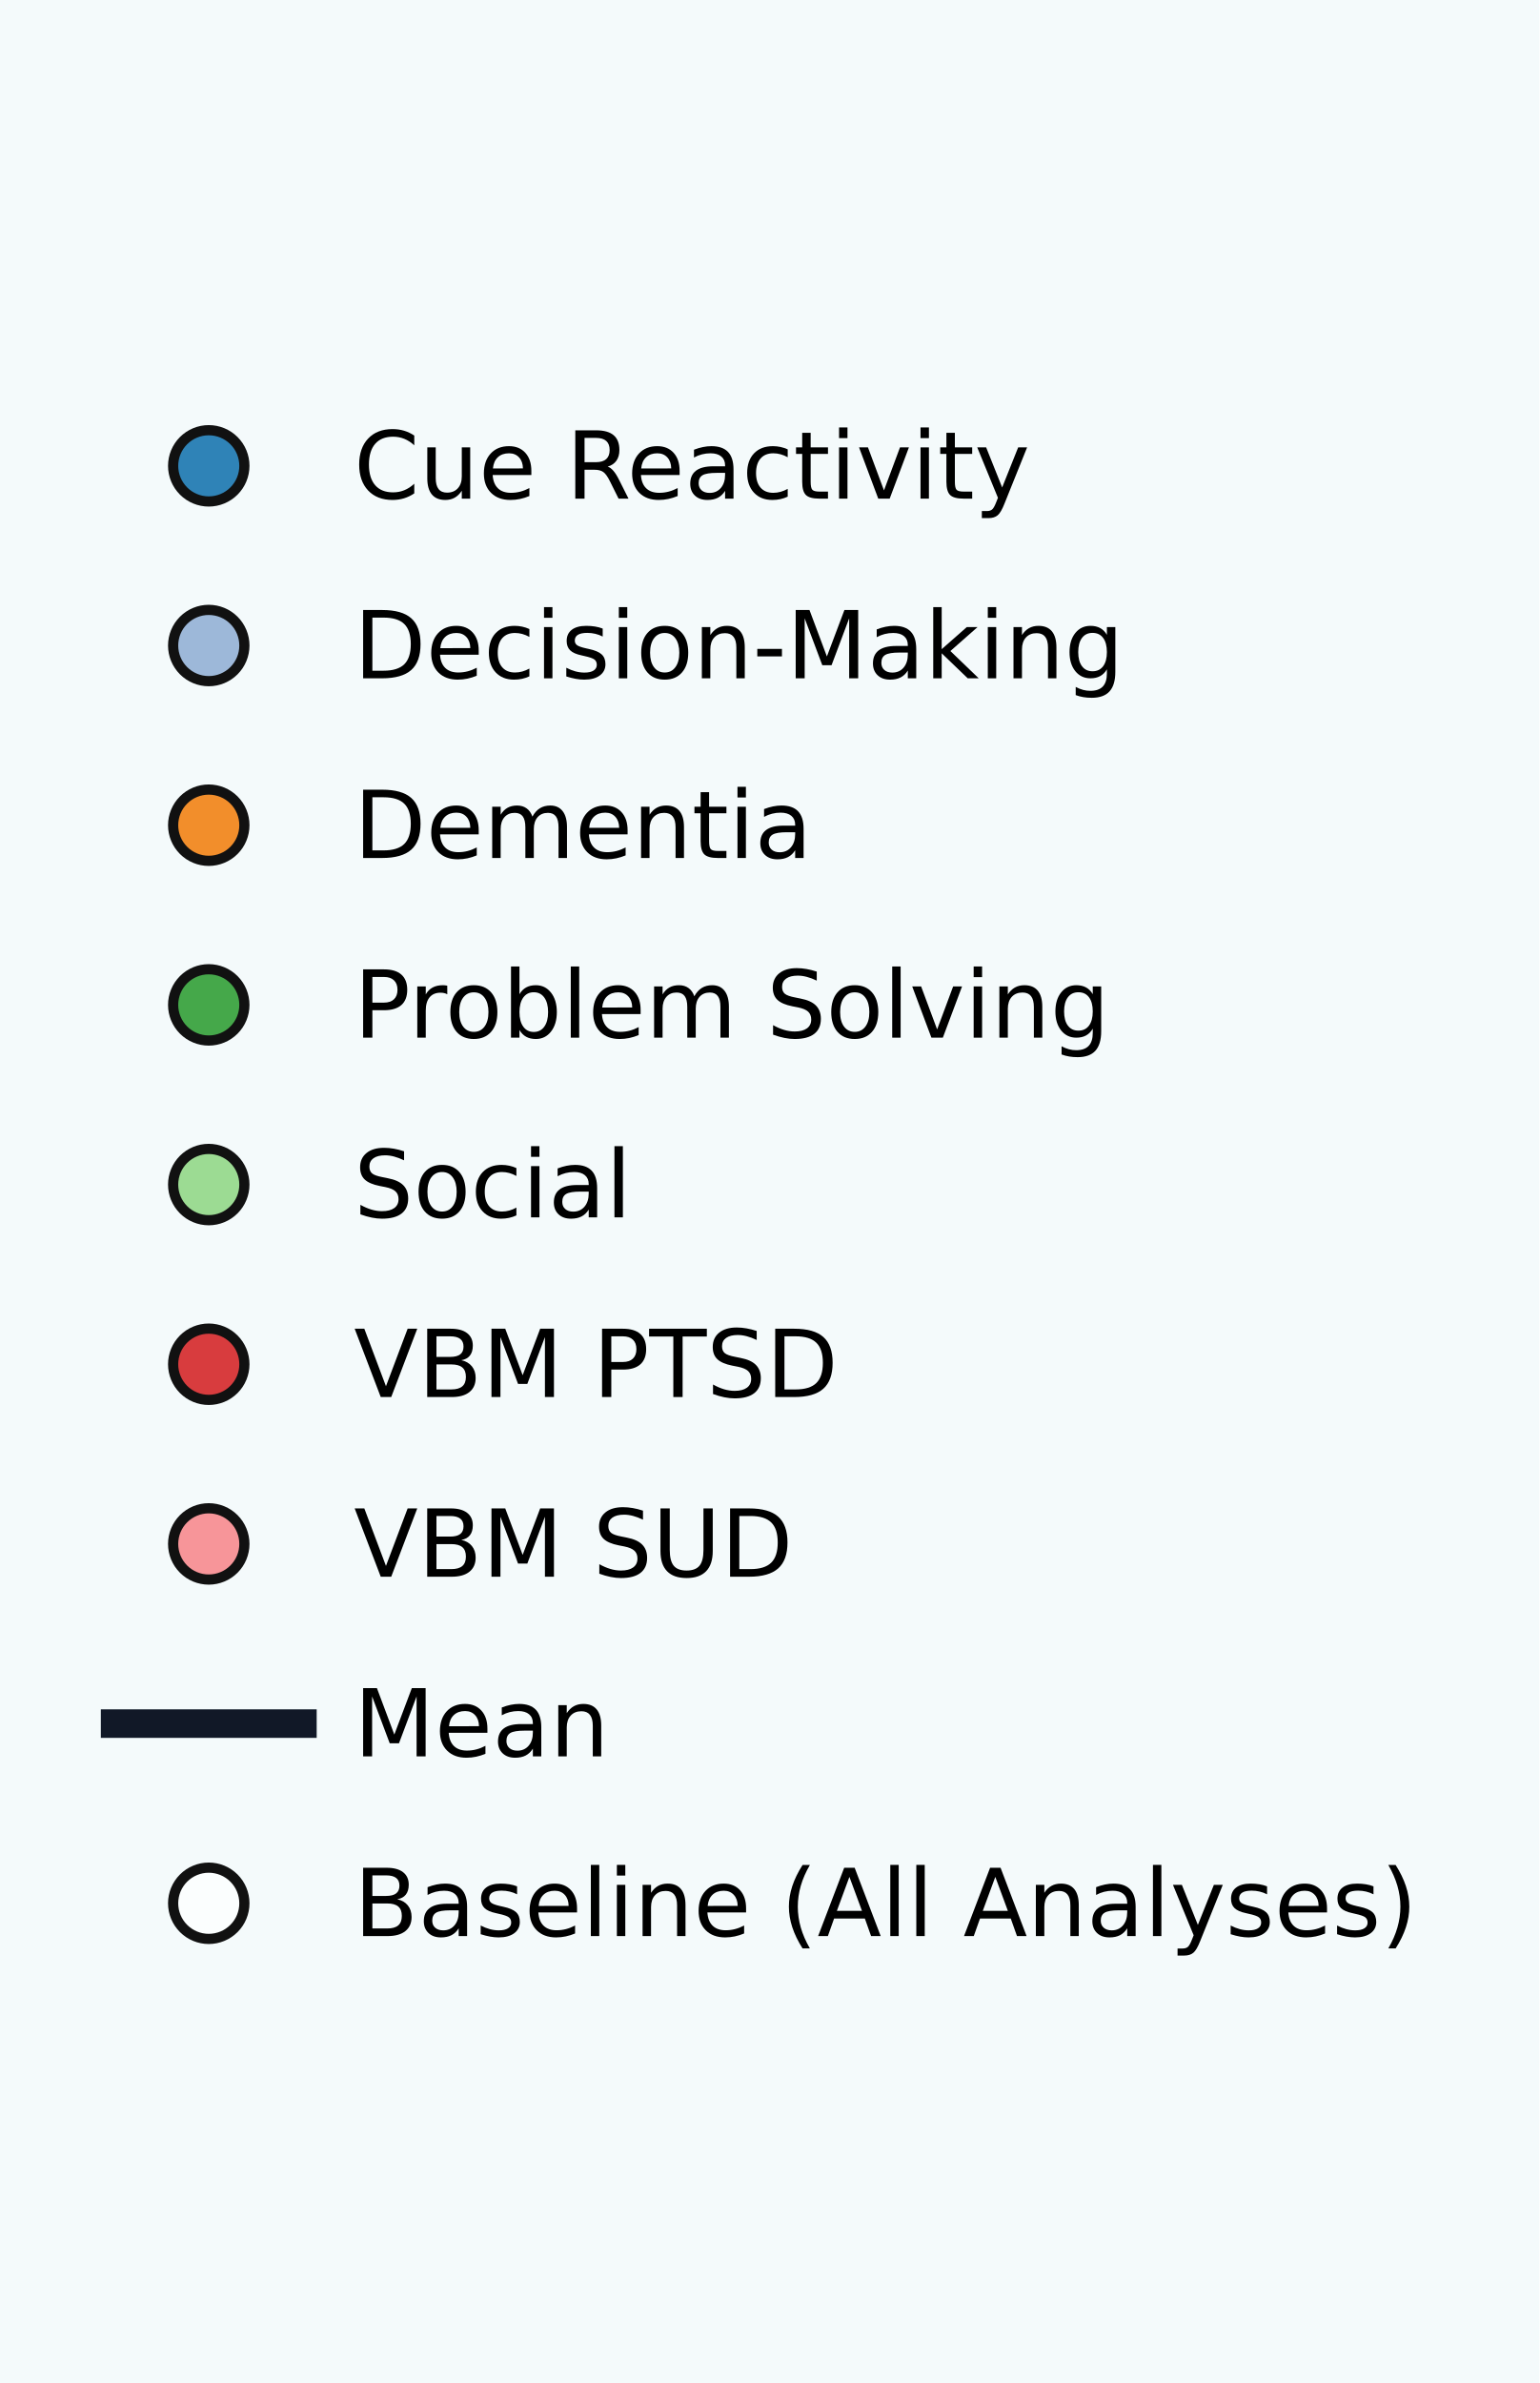
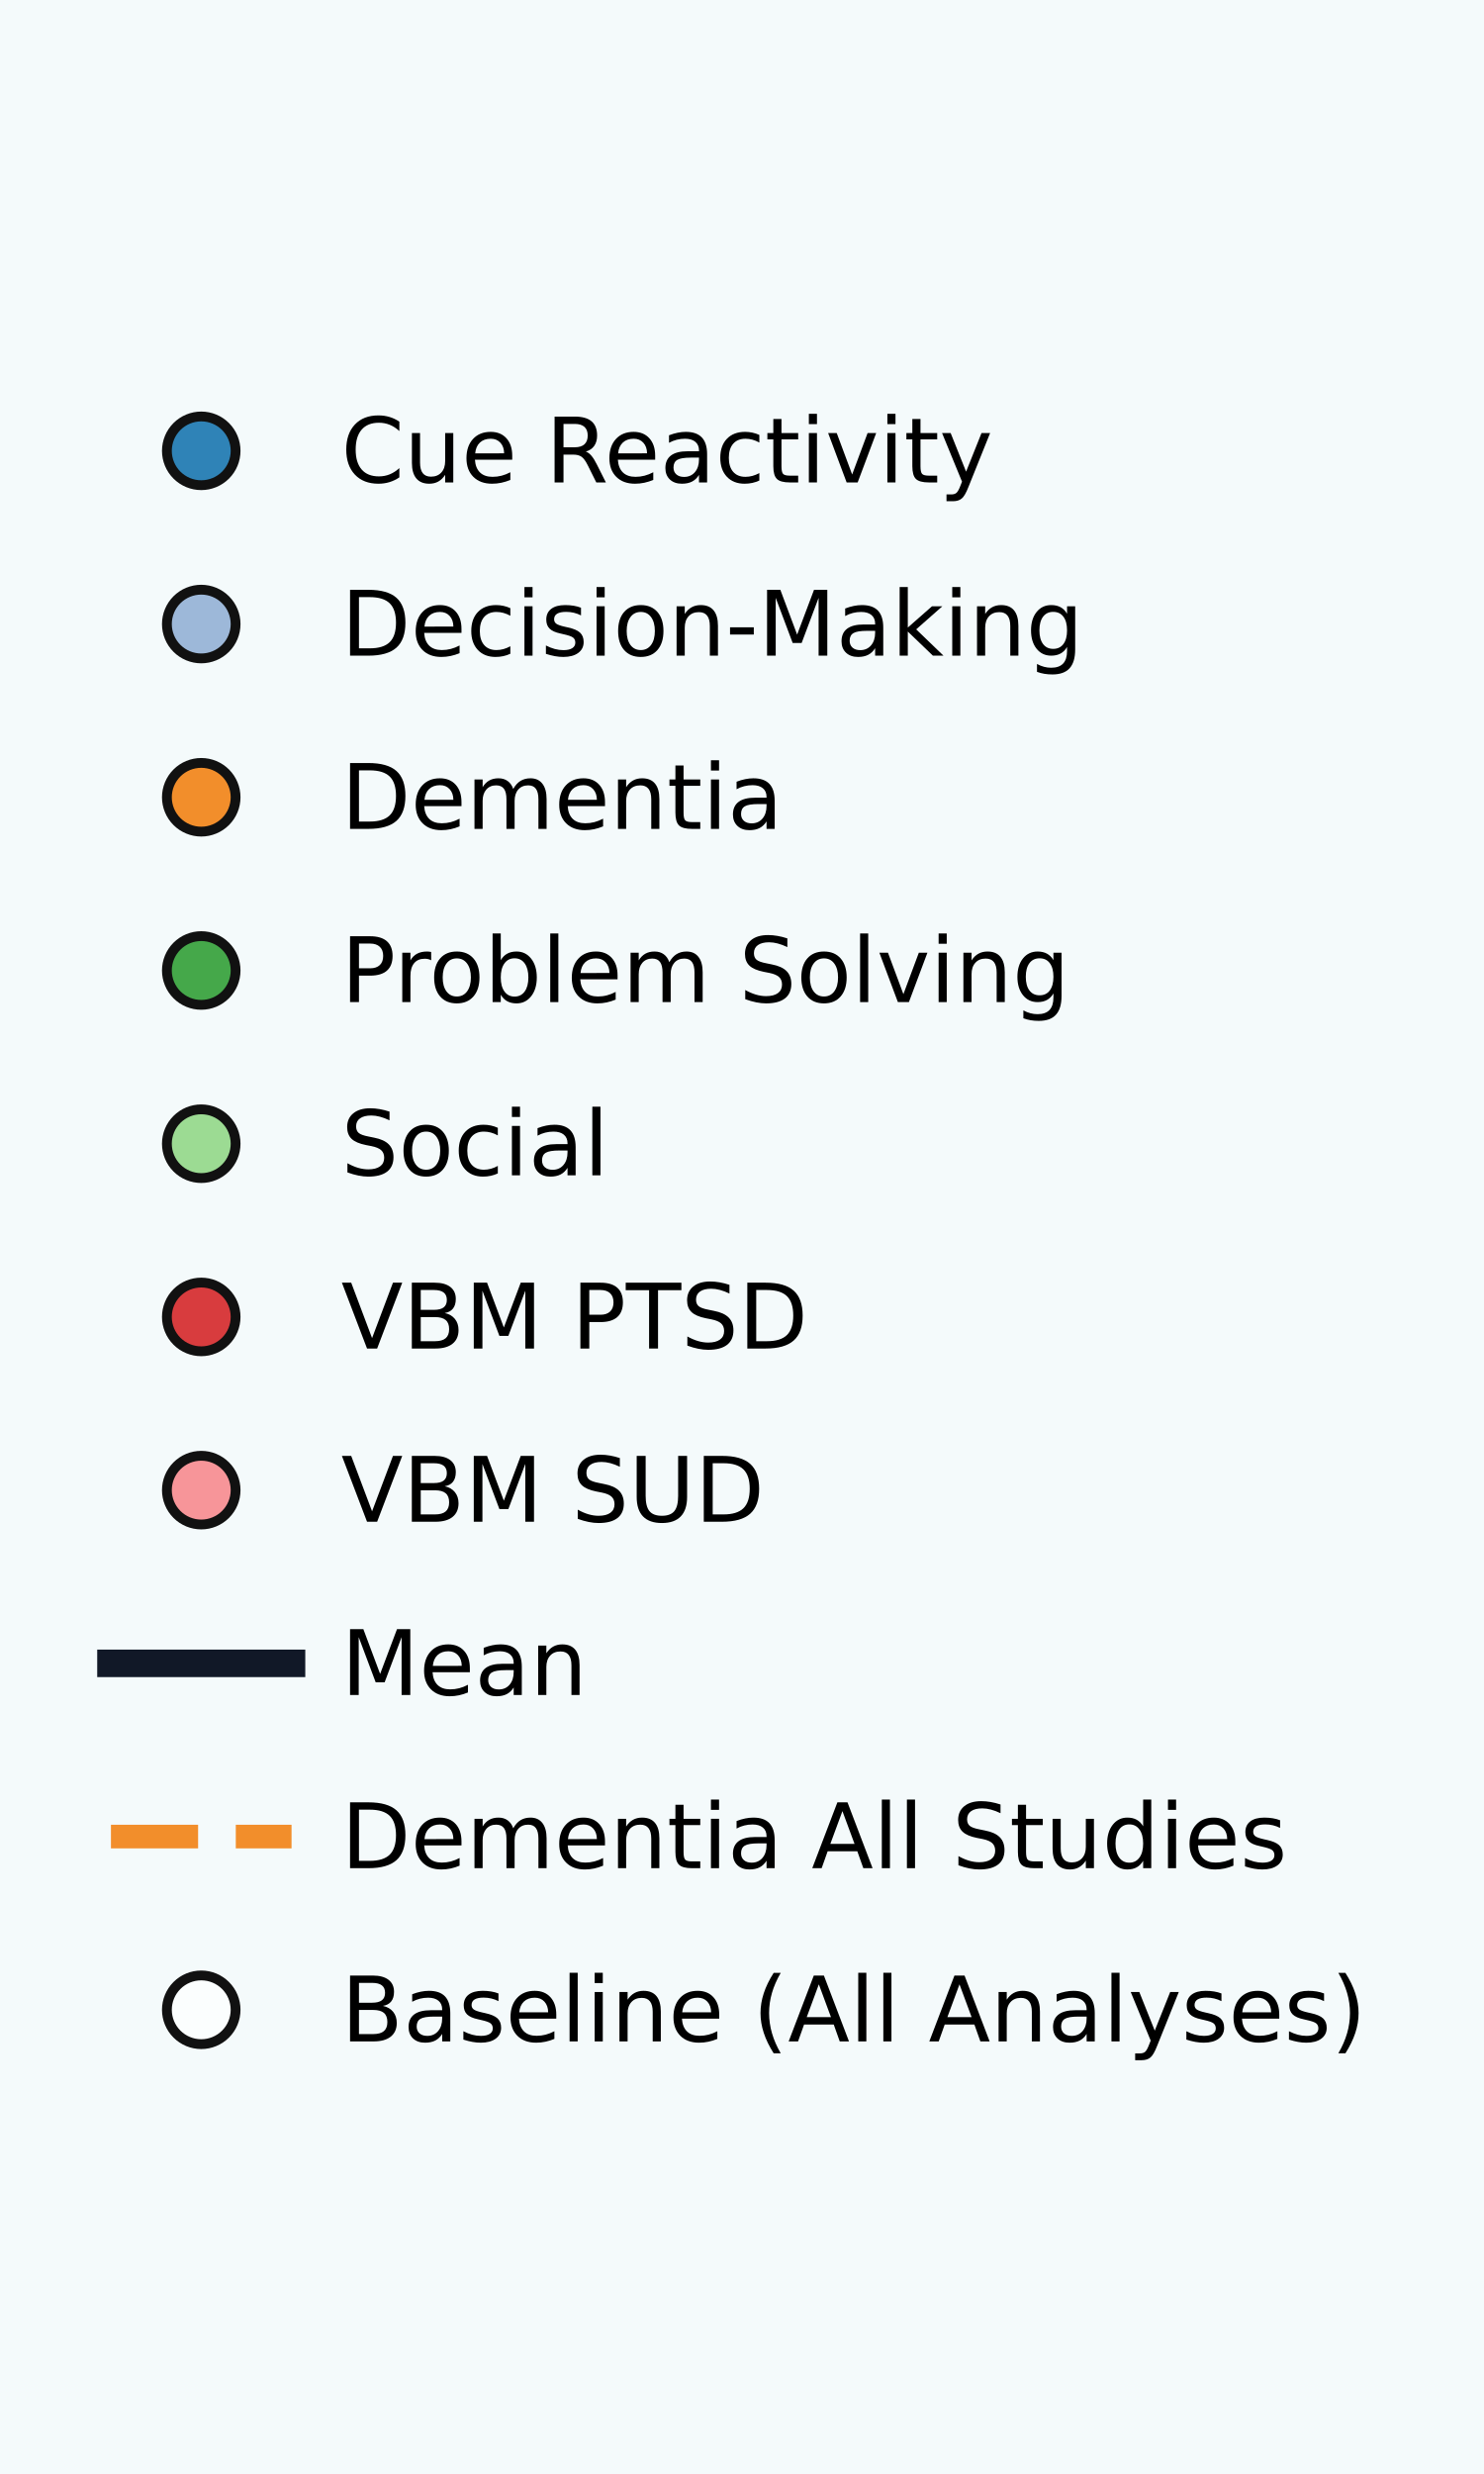
- <svg xmlns="http://www.w3.org/2000/svg" xmlns:xlink="http://www.w3.org/1999/xlink" width="151.2pt" height="234pt" viewBox="0 0 151.2 234" version="1.1">
+ <svg xmlns="http://www.w3.org/2000/svg" xmlns:xlink="http://www.w3.org/1999/xlink" width="151.2pt" height="252pt" viewBox="0 0 151.2 252" version="1.1">
  <defs>
    <style type="text/css">*{stroke-linejoin: round; stroke-linecap: butt}</style>
  </defs>
  <g id="figure_1">
    <g id="patch_1">
-       <path d="M 0 234  L 151.2 234  L 151.2 0  L 0 0  z " style="fill: #f4fafb" />
+       <path d="M 0 252  L 151.2 252  L 151.2 0  L 0 0  z " style="fill: #f4fafb" />
    </g>
    <g id="axes_1">
      <g id="legend_1">
        <g id="line2d_1">
          <defs>
-             <path id="md9550d5d3c" d="M 0 3.5  C 0.928 3.5 1.819 3.131 2.475 2.475  C 3.131 1.819 3.5 0.928 3.5 0  C 3.5 -0.928 3.131 -1.819 2.475 -2.475  C 1.819 -3.131 0.928 -3.5 0 -3.5  C -0.928 -3.5 -1.819 -3.131 -2.475 -2.475  C -3.131 -1.819 -3.5 -0.928 -3.5 0  C -3.5 0.928 -3.131 1.819 -2.475 2.475  C -1.819 3.131 -0.928 3.5 0 3.5  z " style="stroke: #111111" />
-           </defs>
-           <g>
-             <use xlink:href="#md9550d5d3c" x="20.504" y="45.743" style="fill: #2f83b7; stroke: #111111" />
+             <path id="me3ab9b9019" d="M 0 3.5  C 0.928 3.5 1.819 3.131 2.475 2.475  C 3.131 1.819 3.5 0.928 3.5 0  C 3.5 -0.928 3.131 -1.819 2.475 -2.475  C 1.819 -3.131 0.928 -3.5 0 -3.5  C -0.928 -3.5 -1.819 -3.131 -2.475 -2.475  C -3.131 -1.819 -3.5 -0.928 -3.5 0  C -3.5 0.928 -3.131 1.819 -2.475 2.475  C -1.819 3.131 -0.928 3.5 0 3.5  z " style="stroke: #111111" />
+           </defs>
+           <g>
+             <use xlink:href="#me3ab9b9019" x="20.504" y="45.921" style="fill: #2f83b7; stroke: #111111" />
          </g>
        </g>
        <g id="text_1">
-           <g transform="translate(34.764 48.96312) scale(0.092 -0.092)">
+           <g transform="translate(34.764 49.14119) scale(0.092 -0.092)">
            <defs>
              <path id="DejaVuSans-43" d="M 4122 4306  L 4122 3641  Q 3803 3938 3442 4084  Q 3081 4231 2675 4231  Q 1875 4231 1450 3742  Q 1025 3253 1025 2328  Q 1025 1406 1450 917  Q 1875 428 2675 428  Q 3081 428 3442 575  Q 3803 722 4122 1019  L 4122 359  Q 3791 134 3420 21  Q 3050 -91 2638 -91  Q 1578 -91 968 557  Q 359 1206 359 2328  Q 359 3453 968 4101  Q 1578 4750 2638 4750  Q 3056 4750 3426 4639  Q 3797 4528 4122 4306  z " transform="scale(0.015625)" />
              <path id="DejaVuSans-75" d="M 544 1381  L 544 3500  L 1119 3500  L 1119 1403  Q 1119 906 1312 657  Q 1506 409 1894 409  Q 2359 409 2629 706  Q 2900 1003 2900 1516  L 2900 3500  L 3475 3500  L 3475 0  L 2900 0  L 2900 538  Q 2691 219 2414 64  Q 2138 -91 1772 -91  Q 1169 -91 856 284  Q 544 659 544 1381  z M 1991 3584  L 1991 3584  z " transform="scale(0.015625)" />
              <path id="DejaVuSans-65" d="M 3597 1894  L 3597 1613  L 953 1613  Q 991 1019 1311 708  Q 1631 397 2203 397  Q 2534 397 2845 478  Q 3156 559 3463 722  L 3463 178  Q 3153 47 2828 -22  Q 2503 -91 2169 -91  Q 1331 -91 842 396  Q 353 884 353 1716  Q 353 2575 817 3079  Q 1281 3584 2069 3584  Q 2775 3584 3186 3129  Q 3597 2675 3597 1894  z M 3022 2063  Q 3016 2534 2758 2815  Q 2500 3097 2075 3097  Q 1594 3097 1305 2825  Q 1016 2553 972 2059  L 3022 2063  z " transform="scale(0.015625)" />
              <path id="DejaVuSans-20" transform="scale(0.015625)" />
              <path id="DejaVuSans-52" d="M 2841 2188  Q 3044 2119 3236 1894  Q 3428 1669 3622 1275  L 4263 0  L 3584 0  L 2988 1197  Q 2756 1666 2539 1819  Q 2322 1972 1947 1972  L 1259 1972  L 1259 0  L 628 0  L 628 4666  L 2053 4666  Q 2853 4666 3247 4331  Q 3641 3997 3641 3322  Q 3641 2881 3436 2590  Q 3231 2300 2841 2188  z M 1259 4147  L 1259 2491  L 2053 2491  Q 2509 2491 2742 2702  Q 2975 2913 2975 3322  Q 2975 3731 2742 3939  Q 2509 4147 2053 4147  L 1259 4147  z " transform="scale(0.015625)" />
              <path id="DejaVuSans-61" d="M 2194 1759  Q 1497 1759 1228 1600  Q 959 1441 959 1056  Q 959 750 1161 570  Q 1363 391 1709 391  Q 2188 391 2477 730  Q 2766 1069 2766 1631  L 2766 1759  L 2194 1759  z M 3341 1997  L 3341 0  L 2766 0  L 2766 531  Q 2569 213 2275 61  Q 1981 -91 1556 -91  Q 1019 -91 701 211  Q 384 513 384 1019  Q 384 1609 779 1909  Q 1175 2209 1959 2209  L 2766 2209  L 2766 2266  Q 2766 2663 2505 2880  Q 2244 3097 1772 3097  Q 1472 3097 1187 3025  Q 903 2953 641 2809  L 641 3341  Q 956 3463 1253 3523  Q 1550 3584 1831 3584  Q 2591 3584 2966 3190  Q 3341 2797 3341 1997  z " transform="scale(0.015625)" />
              <path id="DejaVuSans-63" d="M 3122 3366  L 3122 2828  Q 2878 2963 2633 3030  Q 2388 3097 2138 3097  Q 1578 3097 1268 2742  Q 959 2388 959 1747  Q 959 1106 1268 751  Q 1578 397 2138 397  Q 2388 397 2633 464  Q 2878 531 3122 666  L 3122 134  Q 2881 22 2623 -34  Q 2366 -91 2075 -91  Q 1284 -91 818 406  Q 353 903 353 1747  Q 353 2603 823 3093  Q 1294 3584 2113 3584  Q 2378 3584 2631 3529  Q 2884 3475 3122 3366  z " transform="scale(0.015625)" />
              <path id="DejaVuSans-74" d="M 1172 4494  L 1172 3500  L 2356 3500  L 2356 3053  L 1172 3053  L 1172 1153  Q 1172 725 1289 603  Q 1406 481 1766 481  L 2356 481  L 2356 0  L 1766 0  Q 1100 0 847 248  Q 594 497 594 1153  L 594 3053  L 172 3053  L 172 3500  L 594 3500  L 594 4494  L 1172 4494  z " transform="scale(0.015625)" />
              <path id="DejaVuSans-69" d="M 603 3500  L 1178 3500  L 1178 0  L 603 0  L 603 3500  z M 603 4863  L 1178 4863  L 1178 4134  L 603 4134  L 603 4863  z " transform="scale(0.015625)" />
              <path id="DejaVuSans-76" d="M 191 3500  L 800 3500  L 1894 563  L 2988 3500  L 3597 3500  L 2284 0  L 1503 0  L 191 3500  z " transform="scale(0.015625)" />
              <path id="DejaVuSans-79" d="M 2059 -325  Q 1816 -950 1584 -1140  Q 1353 -1331 966 -1331  L 506 -1331  L 506 -850  L 844 -850  Q 1081 -850 1212 -737  Q 1344 -625 1503 -206  L 1606 56  L 191 3500  L 800 3500  L 1894 763  L 2988 3500  L 3597 3500  L 2059 -325  z " transform="scale(0.015625)" />
            </defs>
            <use xlink:href="#DejaVuSans-43" />
            <use xlink:href="#DejaVuSans-75" transform="translate(69.82422 0)" />
            <use xlink:href="#DejaVuSans-65" transform="translate(133.2031 0)" />
            <use xlink:href="#DejaVuSans-20" transform="translate(194.7266 0)" />
            <use xlink:href="#DejaVuSans-52" transform="translate(226.5137 0)" />
            <use xlink:href="#DejaVuSans-65" transform="translate(291.4961 0)" />
            <use xlink:href="#DejaVuSans-61" transform="translate(353.0195 0)" />
            <use xlink:href="#DejaVuSans-63" transform="translate(414.2988 0)" />
            <use xlink:href="#DejaVuSans-74" transform="translate(469.2793 0)" />
            <use xlink:href="#DejaVuSans-69" transform="translate(508.4883 0)" />
            <use xlink:href="#DejaVuSans-76" transform="translate(536.2715 0)" />
            <use xlink:href="#DejaVuSans-69" transform="translate(595.4512 0)" />
            <use xlink:href="#DejaVuSans-74" transform="translate(623.2344 0)" />
            <use xlink:href="#DejaVuSans-79" transform="translate(662.4434 0)" />
          </g>
        </g>
        <g id="line2d_2">
          <defs>
-             <path id="mf1c9838c5d" d="M 0 3.5  C 0.928 3.5 1.819 3.131 2.475 2.475  C 3.131 1.819 3.5 0.928 3.5 0  C 3.5 -0.928 3.131 -1.819 2.475 -2.475  C 1.819 -3.131 0.928 -3.5 0 -3.5  C -0.928 -3.5 -1.819 -3.131 -2.475 -2.475  C -3.131 -1.819 -3.5 -0.928 -3.5 0  C -3.5 0.928 -3.131 1.819 -2.475 2.475  C -1.819 3.131 -0.928 3.5 0 3.5  z " style="stroke: #111111" />
-           </defs>
-           <g>
-             <use xlink:href="#mf1c9838c5d" x="20.504" y="63.387" style="fill: #9db8d9; stroke: #111111" />
+             <path id="m54cad3ee31" d="M 0 3.5  C 0.928 3.5 1.819 3.131 2.475 2.475  C 3.131 1.819 3.5 0.928 3.5 0  C 3.5 -0.928 3.131 -1.819 2.475 -2.475  C 1.819 -3.131 0.928 -3.5 0 -3.5  C -0.928 -3.5 -1.819 -3.131 -2.475 -2.475  C -3.131 -1.819 -3.5 -0.928 -3.5 0  C -3.5 0.928 -3.131 1.819 -2.475 2.475  C -1.819 3.131 -0.928 3.5 0 3.5  z " style="stroke: #111111" />
+           </defs>
+           <g>
+             <use xlink:href="#m54cad3ee31" x="20.504" y="63.565" style="fill: #9db8d9; stroke: #111111" />
          </g>
        </g>
        <g id="text_2">
-           <g transform="translate(34.764 66.607) scale(0.092 -0.092)">
+           <g transform="translate(34.764 66.78506) scale(0.092 -0.092)">
            <defs>
              <path id="DejaVuSans-44" d="M 1259 4147  L 1259 519  L 2022 519  Q 2988 519 3436 956  Q 3884 1394 3884 2338  Q 3884 3275 3436 3711  Q 2988 4147 2022 4147  L 1259 4147  z M 628 4666  L 1925 4666  Q 3281 4666 3915 4102  Q 4550 3538 4550 2338  Q 4550 1131 3912 565  Q 3275 0 1925 0  L 628 0  L 628 4666  z " transform="scale(0.015625)" />
              <path id="DejaVuSans-73" d="M 2834 3397  L 2834 2853  Q 2591 2978 2328 3040  Q 2066 3103 1784 3103  Q 1356 3103 1142 2972  Q 928 2841 928 2578  Q 928 2378 1081 2264  Q 1234 2150 1697 2047  L 1894 2003  Q 2506 1872 2764 1633  Q 3022 1394 3022 966  Q 3022 478 2636 193  Q 2250 -91 1575 -91  Q 1294 -91 989 -36  Q 684 19 347 128  L 347 722  Q 666 556 975 473  Q 1284 391 1588 391  Q 1994 391 2212 530  Q 2431 669 2431 922  Q 2431 1156 2273 1281  Q 2116 1406 1581 1522  L 1381 1569  Q 847 1681 609 1914  Q 372 2147 372 2553  Q 372 3047 722 3315  Q 1072 3584 1716 3584  Q 2034 3584 2315 3537  Q 2597 3491 2834 3397  z " transform="scale(0.015625)" />
              <path id="DejaVuSans-6f" d="M 1959 3097  Q 1497 3097 1228 2736  Q 959 2375 959 1747  Q 959 1119 1226 758  Q 1494 397 1959 397  Q 2419 397 2687 759  Q 2956 1122 2956 1747  Q 2956 2369 2687 2733  Q 2419 3097 1959 3097  z M 1959 3584  Q 2709 3584 3137 3096  Q 3566 2609 3566 1747  Q 3566 888 3137 398  Q 2709 -91 1959 -91  Q 1206 -91 779 398  Q 353 888 353 1747  Q 353 2609 779 3096  Q 1206 3584 1959 3584  z " transform="scale(0.015625)" />
              <path id="DejaVuSans-6e" d="M 3513 2113  L 3513 0  L 2938 0  L 2938 2094  Q 2938 2591 2744 2837  Q 2550 3084 2163 3084  Q 1697 3084 1428 2787  Q 1159 2491 1159 1978  L 1159 0  L 581 0  L 581 3500  L 1159 3500  L 1159 2956  Q 1366 3272 1645 3428  Q 1925 3584 2291 3584  Q 2894 3584 3203 3211  Q 3513 2838 3513 2113  z " transform="scale(0.015625)" />
              <path id="DejaVuSans-2d" d="M 313 2009  L 1997 2009  L 1997 1497  L 313 1497  L 313 2009  z " transform="scale(0.015625)" />
              <path id="DejaVuSans-4d" d="M 628 4666  L 1569 4666  L 2759 1491  L 3956 4666  L 4897 4666  L 4897 0  L 4281 0  L 4281 4097  L 3078 897  L 2444 897  L 1241 4097  L 1241 0  L 628 0  L 628 4666  z " transform="scale(0.015625)" />
              <path id="DejaVuSans-6b" d="M 581 4863  L 1159 4863  L 1159 1991  L 2875 3500  L 3609 3500  L 1753 1863  L 3688 0  L 2938 0  L 1159 1709  L 1159 0  L 581 0  L 581 4863  z " transform="scale(0.015625)" />
              <path id="DejaVuSans-67" d="M 2906 1791  Q 2906 2416 2648 2759  Q 2391 3103 1925 3103  Q 1463 3103 1205 2759  Q 947 2416 947 1791  Q 947 1169 1205 825  Q 1463 481 1925 481  Q 2391 481 2648 825  Q 2906 1169 2906 1791  z M 3481 434  Q 3481 -459 3084 -895  Q 2688 -1331 1869 -1331  Q 1566 -1331 1297 -1286  Q 1028 -1241 775 -1147  L 775 -588  Q 1028 -725 1275 -790  Q 1522 -856 1778 -856  Q 2344 -856 2625 -561  Q 2906 -266 2906 331  L 2906 616  Q 2728 306 2450 153  Q 2172 0 1784 0  Q 1141 0 747 490  Q 353 981 353 1791  Q 353 2603 747 3093  Q 1141 3584 1784 3584  Q 2172 3584 2450 3431  Q 2728 3278 2906 2969  L 2906 3500  L 3481 3500  L 3481 434  z " transform="scale(0.015625)" />
            </defs>
            <use xlink:href="#DejaVuSans-44" />
            <use xlink:href="#DejaVuSans-65" transform="translate(77.00195 0)" />
            <use xlink:href="#DejaVuSans-63" transform="translate(138.5254 0)" />
            <use xlink:href="#DejaVuSans-69" transform="translate(193.5059 0)" />
            <use xlink:href="#DejaVuSans-73" transform="translate(221.2891 0)" />
            <use xlink:href="#DejaVuSans-69" transform="translate(273.3887 0)" />
            <use xlink:href="#DejaVuSans-6f" transform="translate(301.1719 0)" />
            <use xlink:href="#DejaVuSans-6e" transform="translate(362.3535 0)" />
            <use xlink:href="#DejaVuSans-2d" transform="translate(425.7324 0)" />
            <use xlink:href="#DejaVuSans-4d" transform="translate(461.8164 0)" />
            <use xlink:href="#DejaVuSans-61" transform="translate(548.0957 0)" />
            <use xlink:href="#DejaVuSans-6b" transform="translate(609.375 0)" />
            <use xlink:href="#DejaVuSans-69" transform="translate(667.2852 0)" />
            <use xlink:href="#DejaVuSans-6e" transform="translate(695.0684 0)" />
            <use xlink:href="#DejaVuSans-67" transform="translate(758.4473 0)" />
          </g>
        </g>
        <g id="line2d_3">
          <defs>
-             <path id="m63b3b80685" d="M 0 3.5  C 0.928 3.5 1.819 3.131 2.475 2.475  C 3.131 1.819 3.5 0.928 3.5 0  C 3.5 -0.928 3.131 -1.819 2.475 -2.475  C 1.819 -3.131 0.928 -3.5 0 -3.5  C -0.928 -3.5 -1.819 -3.131 -2.475 -2.475  C -3.131 -1.819 -3.5 -0.928 -3.5 0  C -3.5 0.928 -3.131 1.819 -2.475 2.475  C -1.819 3.131 -0.928 3.5 0 3.5  z " style="stroke: #111111" />
-           </defs>
-           <g>
-             <use xlink:href="#m63b3b80685" x="20.504" y="81.031" style="fill: #f28e2b; stroke: #111111" />
+             <path id="m5d118d1ff7" d="M 0 3.5  C 0.928 3.5 1.819 3.131 2.475 2.475  C 3.131 1.819 3.5 0.928 3.5 0  C 3.5 -0.928 3.131 -1.819 2.475 -2.475  C 1.819 -3.131 0.928 -3.5 0 -3.5  C -0.928 -3.5 -1.819 -3.131 -2.475 -2.475  C -3.131 -1.819 -3.5 -0.928 -3.5 0  C -3.5 0.928 -3.131 1.819 -2.475 2.475  C -1.819 3.131 -0.928 3.5 0 3.5  z " style="stroke: #111111" />
+           </defs>
+           <g>
+             <use xlink:href="#m5d118d1ff7" x="20.504" y="81.209" style="fill: #f28e2b; stroke: #111111" />
          </g>
        </g>
        <g id="text_3">
-           <g transform="translate(34.764 84.25087) scale(0.092 -0.092)">
+           <g transform="translate(34.764 84.42894) scale(0.092 -0.092)">
            <defs>
              <path id="DejaVuSans-6d" d="M 3328 2828  Q 3544 3216 3844 3400  Q 4144 3584 4550 3584  Q 5097 3584 5394 3201  Q 5691 2819 5691 2113  L 5691 0  L 5113 0  L 5113 2094  Q 5113 2597 4934 2840  Q 4756 3084 4391 3084  Q 3944 3084 3684 2787  Q 3425 2491 3425 1978  L 3425 0  L 2847 0  L 2847 2094  Q 2847 2600 2669 2842  Q 2491 3084 2119 3084  Q 1678 3084 1418 2786  Q 1159 2488 1159 1978  L 1159 0  L 581 0  L 581 3500  L 1159 3500  L 1159 2956  Q 1356 3278 1631 3431  Q 1906 3584 2284 3584  Q 2666 3584 2933 3390  Q 3200 3197 3328 2828  z " transform="scale(0.015625)" />
            </defs>
            <use xlink:href="#DejaVuSans-44" />
            <use xlink:href="#DejaVuSans-65" transform="translate(77.00195 0)" />
            <use xlink:href="#DejaVuSans-6d" transform="translate(138.5254 0)" />
            <use xlink:href="#DejaVuSans-65" transform="translate(235.9375 0)" />
            <use xlink:href="#DejaVuSans-6e" transform="translate(297.4609 0)" />
            <use xlink:href="#DejaVuSans-74" transform="translate(360.8398 0)" />
            <use xlink:href="#DejaVuSans-69" transform="translate(400.0488 0)" />
            <use xlink:href="#DejaVuSans-61" transform="translate(427.832 0)" />
          </g>
        </g>
        <g id="line2d_4">
          <defs>
-             <path id="m9ace0ee0d7" d="M 0 3.5  C 0.928 3.5 1.819 3.131 2.475 2.475  C 3.131 1.819 3.5 0.928 3.5 0  C 3.5 -0.928 3.131 -1.819 2.475 -2.475  C 1.819 -3.131 0.928 -3.5 0 -3.5  C -0.928 -3.5 -1.819 -3.131 -2.475 -2.475  C -3.131 -1.819 -3.5 -0.928 -3.5 0  C -3.5 0.928 -3.131 1.819 -2.475 2.475  C -1.819 3.131 -0.928 3.5 0 3.5  z " style="stroke: #111111" />
-           </defs>
-           <g>
-             <use xlink:href="#m9ace0ee0d7" x="20.504" y="98.675" style="fill: #45a84a; stroke: #111111" />
+             <path id="m2111436a2d" d="M 0 3.5  C 0.928 3.5 1.819 3.131 2.475 2.475  C 3.131 1.819 3.5 0.928 3.5 0  C 3.5 -0.928 3.131 -1.819 2.475 -2.475  C 1.819 -3.131 0.928 -3.5 0 -3.5  C -0.928 -3.5 -1.819 -3.131 -2.475 -2.475  C -3.131 -1.819 -3.5 -0.928 -3.5 0  C -3.5 0.928 -3.131 1.819 -2.475 2.475  C -1.819 3.131 -0.928 3.5 0 3.5  z " style="stroke: #111111" />
+           </defs>
+           <g>
+             <use xlink:href="#m2111436a2d" x="20.504" y="98.853" style="fill: #45a84a; stroke: #111111" />
          </g>
        </g>
        <g id="text_4">
-           <g transform="translate(34.764 101.8948) scale(0.092 -0.092)">
+           <g transform="translate(34.764 102.0728) scale(0.092 -0.092)">
            <defs>
              <path id="DejaVuSans-50" d="M 1259 4147  L 1259 2394  L 2053 2394  Q 2494 2394 2734 2622  Q 2975 2850 2975 3272  Q 2975 3691 2734 3919  Q 2494 4147 2053 4147  L 1259 4147  z M 628 4666  L 2053 4666  Q 2838 4666 3239 4311  Q 3641 3956 3641 3272  Q 3641 2581 3239 2228  Q 2838 1875 2053 1875  L 1259 1875  L 1259 0  L 628 0  L 628 4666  z " transform="scale(0.015625)" />
              <path id="DejaVuSans-72" d="M 2631 2963  Q 2534 3019 2420 3045  Q 2306 3072 2169 3072  Q 1681 3072 1420 2755  Q 1159 2438 1159 1844  L 1159 0  L 581 0  L 581 3500  L 1159 3500  L 1159 2956  Q 1341 3275 1631 3429  Q 1922 3584 2338 3584  Q 2397 3584 2469 3576  Q 2541 3569 2628 3553  L 2631 2963  z " transform="scale(0.015625)" />
              <path id="DejaVuSans-62" d="M 3116 1747  Q 3116 2381 2855 2742  Q 2594 3103 2138 3103  Q 1681 3103 1420 2742  Q 1159 2381 1159 1747  Q 1159 1113 1420 752  Q 1681 391 2138 391  Q 2594 391 2855 752  Q 3116 1113 3116 1747  z M 1159 2969  Q 1341 3281 1617 3432  Q 1894 3584 2278 3584  Q 2916 3584 3314 3078  Q 3713 2572 3713 1747  Q 3713 922 3314 415  Q 2916 -91 2278 -91  Q 1894 -91 1617 61  Q 1341 213 1159 525  L 1159 0  L 581 0  L 581 4863  L 1159 4863  L 1159 2969  z " transform="scale(0.015625)" />
              <path id="DejaVuSans-6c" d="M 603 4863  L 1178 4863  L 1178 0  L 603 0  L 603 4863  z " transform="scale(0.015625)" />
              <path id="DejaVuSans-53" d="M 3425 4513  L 3425 3897  Q 3066 4069 2747 4153  Q 2428 4238 2131 4238  Q 1616 4238 1336 4038  Q 1056 3838 1056 3469  Q 1056 3159 1242 3001  Q 1428 2844 1947 2747  L 2328 2669  Q 3034 2534 3370 2195  Q 3706 1856 3706 1288  Q 3706 609 3251 259  Q 2797 -91 1919 -91  Q 1588 -91 1214 -16  Q 841 59 441 206  L 441 856  Q 825 641 1194 531  Q 1563 422 1919 422  Q 2459 422 2753 634  Q 3047 847 3047 1241  Q 3047 1584 2836 1778  Q 2625 1972 2144 2069  L 1759 2144  Q 1053 2284 737 2584  Q 422 2884 422 3419  Q 422 4038 858 4394  Q 1294 4750 2059 4750  Q 2388 4750 2728 4690  Q 3069 4631 3425 4513  z " transform="scale(0.015625)" />
            </defs>
            <use xlink:href="#DejaVuSans-50" />
            <use xlink:href="#DejaVuSans-72" transform="translate(58.55273 0)" />
            <use xlink:href="#DejaVuSans-6f" transform="translate(97.41602 0)" />
            <use xlink:href="#DejaVuSans-62" transform="translate(158.5977 0)" />
            <use xlink:href="#DejaVuSans-6c" transform="translate(222.0742 0)" />
            <use xlink:href="#DejaVuSans-65" transform="translate(249.8574 0)" />
            <use xlink:href="#DejaVuSans-6d" transform="translate(311.3809 0)" />
            <use xlink:href="#DejaVuSans-20" transform="translate(408.793 0)" />
            <use xlink:href="#DejaVuSans-53" transform="translate(440.5801 0)" />
            <use xlink:href="#DejaVuSans-6f" transform="translate(504.0566 0)" />
            <use xlink:href="#DejaVuSans-6c" transform="translate(565.2383 0)" />
            <use xlink:href="#DejaVuSans-76" transform="translate(593.0215 0)" />
            <use xlink:href="#DejaVuSans-69" transform="translate(652.2012 0)" />
            <use xlink:href="#DejaVuSans-6e" transform="translate(679.9844 0)" />
            <use xlink:href="#DejaVuSans-67" transform="translate(743.3633 0)" />
          </g>
        </g>
        <g id="line2d_5">
          <defs>
-             <path id="m5028c49c2e" d="M 0 3.5  C 0.928 3.5 1.819 3.131 2.475 2.475  C 3.131 1.819 3.5 0.928 3.5 0  C 3.5 -0.928 3.131 -1.819 2.475 -2.475  C 1.819 -3.131 0.928 -3.5 0 -3.5  C -0.928 -3.5 -1.819 -3.131 -2.475 -2.475  C -3.131 -1.819 -3.5 -0.928 -3.5 0  C -3.5 0.928 -3.131 1.819 -2.475 2.475  C -1.819 3.131 -0.928 3.5 0 3.5  z " style="stroke: #111111" />
-           </defs>
-           <g>
-             <use xlink:href="#m5028c49c2e" x="20.504" y="116.319" style="fill: #9cdb93; stroke: #111111" />
+             <path id="m1541e5d5f1" d="M 0 3.5  C 0.928 3.5 1.819 3.131 2.475 2.475  C 3.131 1.819 3.5 0.928 3.5 0  C 3.5 -0.928 3.131 -1.819 2.475 -2.475  C 1.819 -3.131 0.928 -3.5 0 -3.5  C -0.928 -3.5 -1.819 -3.131 -2.475 -2.475  C -3.131 -1.819 -3.5 -0.928 -3.5 0  C -3.5 0.928 -3.131 1.819 -2.475 2.475  C -1.819 3.131 -0.928 3.5 0 3.5  z " style="stroke: #111111" />
+           </defs>
+           <g>
+             <use xlink:href="#m1541e5d5f1" x="20.504" y="116.497" style="fill: #9cdb93; stroke: #111111" />
          </g>
        </g>
        <g id="text_5">
-           <g transform="translate(34.764 119.5386) scale(0.092 -0.092)">
+           <g transform="translate(34.764 119.7167) scale(0.092 -0.092)">
            <use xlink:href="#DejaVuSans-53" />
            <use xlink:href="#DejaVuSans-6f" transform="translate(63.47656 0)" />
            <use xlink:href="#DejaVuSans-63" transform="translate(124.6582 0)" />
            <use xlink:href="#DejaVuSans-69" transform="translate(179.6387 0)" />
            <use xlink:href="#DejaVuSans-61" transform="translate(207.4219 0)" />
            <use xlink:href="#DejaVuSans-6c" transform="translate(268.7012 0)" />
          </g>
        </g>
        <g id="line2d_6">
          <defs>
-             <path id="m6b259f13a6" d="M 0 3.5  C 0.928 3.5 1.819 3.131 2.475 2.475  C 3.131 1.819 3.5 0.928 3.5 0  C 3.5 -0.928 3.131 -1.819 2.475 -2.475  C 1.819 -3.131 0.928 -3.5 0 -3.5  C -0.928 -3.5 -1.819 -3.131 -2.475 -2.475  C -3.131 -1.819 -3.5 -0.928 -3.5 0  C -3.5 0.928 -3.131 1.819 -2.475 2.475  C -1.819 3.131 -0.928 3.5 0 3.5  z " style="stroke: #111111" />
-           </defs>
-           <g>
-             <use xlink:href="#m6b259f13a6" x="20.504" y="133.963" style="fill: #d83c3e; stroke: #111111" />
+             <path id="m1f1b7b1a21" d="M 0 3.5  C 0.928 3.5 1.819 3.131 2.475 2.475  C 3.131 1.819 3.5 0.928 3.5 0  C 3.5 -0.928 3.131 -1.819 2.475 -2.475  C 1.819 -3.131 0.928 -3.5 0 -3.5  C -0.928 -3.5 -1.819 -3.131 -2.475 -2.475  C -3.131 -1.819 -3.5 -0.928 -3.5 0  C -3.5 0.928 -3.131 1.819 -2.475 2.475  C -1.819 3.131 -0.928 3.5 0 3.5  z " style="stroke: #111111" />
+           </defs>
+           <g>
+             <use xlink:href="#m1f1b7b1a21" x="20.504" y="134.141" style="fill: #d83c3e; stroke: #111111" />
          </g>
        </g>
        <g id="text_6">
-           <g transform="translate(34.764 137.1825) scale(0.092 -0.092)">
+           <g transform="translate(34.764 137.3606) scale(0.092 -0.092)">
            <defs>
              <path id="DejaVuSans-56" d="M 1831 0  L 50 4666  L 709 4666  L 2188 738  L 3669 4666  L 4325 4666  L 2547 0  L 1831 0  z " transform="scale(0.015625)" />
              <path id="DejaVuSans-42" d="M 1259 2228  L 1259 519  L 2272 519  Q 2781 519 3026 730  Q 3272 941 3272 1375  Q 3272 1813 3026 2020  Q 2781 2228 2272 2228  L 1259 2228  z M 1259 4147  L 1259 2741  L 2194 2741  Q 2656 2741 2882 2914  Q 3109 3088 3109 3444  Q 3109 3797 2882 3972  Q 2656 4147 2194 4147  L 1259 4147  z M 628 4666  L 2241 4666  Q 2963 4666 3353 4366  Q 3744 4066 3744 3513  Q 3744 3084 3544 2831  Q 3344 2578 2956 2516  Q 3422 2416 3680 2098  Q 3938 1781 3938 1306  Q 3938 681 3513 340  Q 3088 0 2303 0  L 628 0  L 628 4666  z " transform="scale(0.015625)" />
              <path id="DejaVuSans-54" d="M -19 4666  L 3928 4666  L 3928 4134  L 2272 4134  L 2272 0  L 1638 0  L 1638 4134  L -19 4134  L -19 4666  z " transform="scale(0.015625)" />
            </defs>
            <use xlink:href="#DejaVuSans-56" />
            <use xlink:href="#DejaVuSans-42" transform="translate(68.4082 0)" />
            <use xlink:href="#DejaVuSans-4d" transform="translate(137.0117 0)" />
            <use xlink:href="#DejaVuSans-20" transform="translate(223.291 0)" />
            <use xlink:href="#DejaVuSans-50" transform="translate(255.0781 0)" />
            <use xlink:href="#DejaVuSans-54" transform="translate(315.3809 0)" />
            <use xlink:href="#DejaVuSans-53" transform="translate(376.4648 0)" />
            <use xlink:href="#DejaVuSans-44" transform="translate(439.9414 0)" />
          </g>
        </g>
        <g id="line2d_7">
          <defs>
-             <path id="m6563e046b6" d="M 0 3.5  C 0.928 3.5 1.819 3.131 2.475 2.475  C 3.131 1.819 3.5 0.928 3.5 0  C 3.5 -0.928 3.131 -1.819 2.475 -2.475  C 1.819 -3.131 0.928 -3.5 0 -3.5  C -0.928 -3.5 -1.819 -3.131 -2.475 -2.475  C -3.131 -1.819 -3.5 -0.928 -3.5 0  C -3.5 0.928 -3.131 1.819 -2.475 2.475  C -1.819 3.131 -0.928 3.5 0 3.5  z " style="stroke: #111111" />
-           </defs>
-           <g>
-             <use xlink:href="#m6563e046b6" x="20.504" y="151.606" style="fill: #f79599; stroke: #111111" />
+             <path id="md4f7093fe6" d="M 0 3.5  C 0.928 3.5 1.819 3.131 2.475 2.475  C 3.131 1.819 3.5 0.928 3.5 0  C 3.5 -0.928 3.131 -1.819 2.475 -2.475  C 1.819 -3.131 0.928 -3.5 0 -3.5  C -0.928 -3.5 -1.819 -3.131 -2.475 -2.475  C -3.131 -1.819 -3.5 -0.928 -3.5 0  C -3.5 0.928 -3.131 1.819 -2.475 2.475  C -1.819 3.131 -0.928 3.5 0 3.5  z " style="stroke: #111111" />
+           </defs>
+           <g>
+             <use xlink:href="#md4f7093fe6" x="20.504" y="151.784" style="fill: #f79599; stroke: #111111" />
          </g>
        </g>
        <g id="text_7">
-           <g transform="translate(34.764 154.8264) scale(0.092 -0.092)">
+           <g transform="translate(34.764 155.0044) scale(0.092 -0.092)">
            <defs>
              <path id="DejaVuSans-55" d="M 556 4666  L 1191 4666  L 1191 1831  Q 1191 1081 1462 751  Q 1734 422 2344 422  Q 2950 422 3222 751  Q 3494 1081 3494 1831  L 3494 4666  L 4128 4666  L 4128 1753  Q 4128 841 3676 375  Q 3225 -91 2344 -91  Q 1459 -91 1007 375  Q 556 841 556 1753  L 556 4666  z " transform="scale(0.015625)" />
            </defs>
            <use xlink:href="#DejaVuSans-56" />
            <use xlink:href="#DejaVuSans-42" transform="translate(68.4082 0)" />
            <use xlink:href="#DejaVuSans-4d" transform="translate(137.0117 0)" />
            <use xlink:href="#DejaVuSans-20" transform="translate(223.291 0)" />
            <use xlink:href="#DejaVuSans-53" transform="translate(255.0781 0)" />
            <use xlink:href="#DejaVuSans-55" transform="translate(318.5547 0)" />
            <use xlink:href="#DejaVuSans-44" transform="translate(391.748 0)" />
          </g>
        </g>
        <g id="line2d_8">
-           <path d="M 11.304 169.25  L 20.504 169.25  L 29.704 169.25  " style="fill: none; stroke: #111827; stroke-width: 2.8; stroke-linecap: square" />
+           <path d="M 11.304 169.428  L 20.504 169.428  L 29.704 169.428  " style="fill: none; stroke: #111827; stroke-width: 2.8; stroke-linecap: square" />
        </g>
        <g id="text_8">
-           <g transform="translate(34.764 172.4702) scale(0.092 -0.092)">
+           <g transform="translate(34.764 172.6483) scale(0.092 -0.092)">
            <use xlink:href="#DejaVuSans-4d" />
            <use xlink:href="#DejaVuSans-65" transform="translate(86.2793 0)" />
            <use xlink:href="#DejaVuSans-61" transform="translate(147.8027 0)" />
            <use xlink:href="#DejaVuSans-6e" transform="translate(209.082 0)" />
          </g>
        </g>
        <g id="line2d_9">
-           <defs>
-             <path id="m71efecaa6e" d="M 0 3.5  C 0.928 3.5 1.819 3.131 2.475 2.475  C 3.131 1.819 3.5 0.928 3.5 0  C 3.5 -0.928 3.131 -1.819 2.475 -2.475  C 1.819 -3.131 0.928 -3.5 0 -3.5  C -0.928 -3.5 -1.819 -3.131 -2.475 -2.475  C -3.131 -1.819 -3.5 -0.928 -3.5 0  C -3.5 0.928 -3.131 1.819 -2.475 2.475  C -1.819 3.131 -0.928 3.5 0 3.5  z " style="stroke: #111111" />
-           </defs>
-           <g>
-             <use xlink:href="#m71efecaa6e" x="20.504" y="186.894" style="fill: #fbfefe; stroke: #111111" />
-           </g>
+           <path d="M 11.304 187.072  L 20.504 187.072  L 29.704 187.072  " style="fill: none; stroke-dasharray: 8.88,3.84; stroke-dashoffset: 0; stroke: #f28e2b; stroke-width: 2.4" />
        </g>
        <g id="text_9">
-           <g transform="translate(34.764 190.1141) scale(0.092 -0.092)">
+           <g transform="translate(34.764 190.2922) scale(0.092 -0.092)">
+             <defs>
+               <path id="DejaVuSans-41" d="M 2188 4044  L 1331 1722  L 3047 1722  L 2188 4044  z M 1831 4666  L 2547 4666  L 4325 0  L 3669 0  L 3244 1197  L 1141 1197  L 716 0  L 50 0  L 1831 4666  z " transform="scale(0.015625)" />
+               <path id="DejaVuSans-64" d="M 2906 2969  L 2906 4863  L 3481 4863  L 3481 0  L 2906 0  L 2906 525  Q 2725 213 2448 61  Q 2172 -91 1784 -91  Q 1150 -91 751 415  Q 353 922 353 1747  Q 353 2572 751 3078  Q 1150 3584 1784 3584  Q 2172 3584 2448 3432  Q 2725 3281 2906 2969  z M 947 1747  Q 947 1113 1208 752  Q 1469 391 1925 391  Q 2381 391 2643 752  Q 2906 1113 2906 1747  Q 2906 2381 2643 2742  Q 2381 3103 1925 3103  Q 1469 3103 1208 2742  Q 947 2381 947 1747  z " transform="scale(0.015625)" />
+             </defs>
+             <use xlink:href="#DejaVuSans-44" />
+             <use xlink:href="#DejaVuSans-65" transform="translate(77.00195 0)" />
+             <use xlink:href="#DejaVuSans-6d" transform="translate(138.5254 0)" />
+             <use xlink:href="#DejaVuSans-65" transform="translate(235.9375 0)" />
+             <use xlink:href="#DejaVuSans-6e" transform="translate(297.4609 0)" />
+             <use xlink:href="#DejaVuSans-74" transform="translate(360.8398 0)" />
+             <use xlink:href="#DejaVuSans-69" transform="translate(400.0488 0)" />
+             <use xlink:href="#DejaVuSans-61" transform="translate(427.832 0)" />
+             <use xlink:href="#DejaVuSans-20" transform="translate(489.1113 0)" />
+             <use xlink:href="#DejaVuSans-41" transform="translate(520.8984 0)" />
+             <use xlink:href="#DejaVuSans-6c" transform="translate(589.3066 0)" />
+             <use xlink:href="#DejaVuSans-6c" transform="translate(617.0898 0)" />
+             <use xlink:href="#DejaVuSans-20" transform="translate(644.873 0)" />
+             <use xlink:href="#DejaVuSans-53" transform="translate(676.6602 0)" />
+             <use xlink:href="#DejaVuSans-74" transform="translate(740.1367 0)" />
+             <use xlink:href="#DejaVuSans-75" transform="translate(779.3457 0)" />
+             <use xlink:href="#DejaVuSans-64" transform="translate(842.7246 0)" />
+             <use xlink:href="#DejaVuSans-69" transform="translate(906.2012 0)" />
+             <use xlink:href="#DejaVuSans-65" transform="translate(933.9844 0)" />
+             <use xlink:href="#DejaVuSans-73" transform="translate(995.5078 0)" />
+           </g>
+         </g>
+         <g id="line2d_10">
+           <defs>
+             <path id="m1c4e51da93" d="M 0 3.5  C 0.928 3.5 1.819 3.131 2.475 2.475  C 3.131 1.819 3.5 0.928 3.5 0  C 3.5 -0.928 3.131 -1.819 2.475 -2.475  C 1.819 -3.131 0.928 -3.5 0 -3.5  C -0.928 -3.5 -1.819 -3.131 -2.475 -2.475  C -3.131 -1.819 -3.5 -0.928 -3.5 0  C -3.5 0.928 -3.131 1.819 -2.475 2.475  C -1.819 3.131 -0.928 3.5 0 3.5  z " style="stroke: #111111" />
+           </defs>
+           <g>
+             <use xlink:href="#m1c4e51da93" x="20.504" y="204.716" style="fill: #fbfefe; stroke: #111111" />
+           </g>
+         </g>
+         <g id="text_10">
+           <g transform="translate(34.764 207.9361) scale(0.092 -0.092)">
            <defs>
              <path id="DejaVuSans-28" d="M 1984 4856  Q 1566 4138 1362 3434  Q 1159 2731 1159 2009  Q 1159 1288 1364 580  Q 1569 -128 1984 -844  L 1484 -844  Q 1016 -109 783 600  Q 550 1309 550 2009  Q 550 2706 781 3412  Q 1013 4119 1484 4856  L 1984 4856  z " transform="scale(0.015625)" />
-               <path id="DejaVuSans-41" d="M 2188 4044  L 1331 1722  L 3047 1722  L 2188 4044  z M 1831 4666  L 2547 4666  L 4325 0  L 3669 0  L 3244 1197  L 1141 1197  L 716 0  L 50 0  L 1831 4666  z " transform="scale(0.015625)" />
              <path id="DejaVuSans-29" d="M 513 4856  L 1013 4856  Q 1481 4119 1714 3412  Q 1947 2706 1947 2009  Q 1947 1309 1714 600  Q 1481 -109 1013 -844  L 513 -844  Q 928 -128 1133 580  Q 1338 1288 1338 2009  Q 1338 2731 1133 3434  Q 928 4138 513 4856  z " transform="scale(0.015625)" />
            </defs>
            <use xlink:href="#DejaVuSans-42" />
            <use xlink:href="#DejaVuSans-61" transform="translate(68.60352 0)" />
            <use xlink:href="#DejaVuSans-73" transform="translate(129.8828 0)" />
            <use xlink:href="#DejaVuSans-65" transform="translate(181.9824 0)" />
            <use xlink:href="#DejaVuSans-6c" transform="translate(243.5059 0)" />
            <use xlink:href="#DejaVuSans-69" transform="translate(271.2891 0)" />
            <use xlink:href="#DejaVuSans-6e" transform="translate(299.0723 0)" />
            <use xlink:href="#DejaVuSans-65" transform="translate(362.4512 0)" />
            <use xlink:href="#DejaVuSans-20" transform="translate(423.9746 0)" />
            <use xlink:href="#DejaVuSans-28" transform="translate(455.7617 0)" />
            <use xlink:href="#DejaVuSans-41" transform="translate(494.7754 0)" />
            <use xlink:href="#DejaVuSans-6c" transform="translate(563.1836 0)" />
            <use xlink:href="#DejaVuSans-6c" transform="translate(590.9668 0)" />
            <use xlink:href="#DejaVuSans-20" transform="translate(618.75 0)" />
            <use xlink:href="#DejaVuSans-41" transform="translate(650.5371 0)" />
            <use xlink:href="#DejaVuSans-6e" transform="translate(718.9453 0)" />
            <use xlink:href="#DejaVuSans-61" transform="translate(782.3242 0)" />
            <use xlink:href="#DejaVuSans-6c" transform="translate(843.6035 0)" />
            <use xlink:href="#DejaVuSans-79" transform="translate(871.3867 0)" />
            <use xlink:href="#DejaVuSans-73" transform="translate(930.5664 0)" />
            <use xlink:href="#DejaVuSans-65" transform="translate(982.666 0)" />
            <use xlink:href="#DejaVuSans-73" transform="translate(1044.189 0)" />
            <use xlink:href="#DejaVuSans-29" transform="translate(1096.289 0)" />
          </g>
        </g>
      </g>
    </g>
  </g>
</svg>
